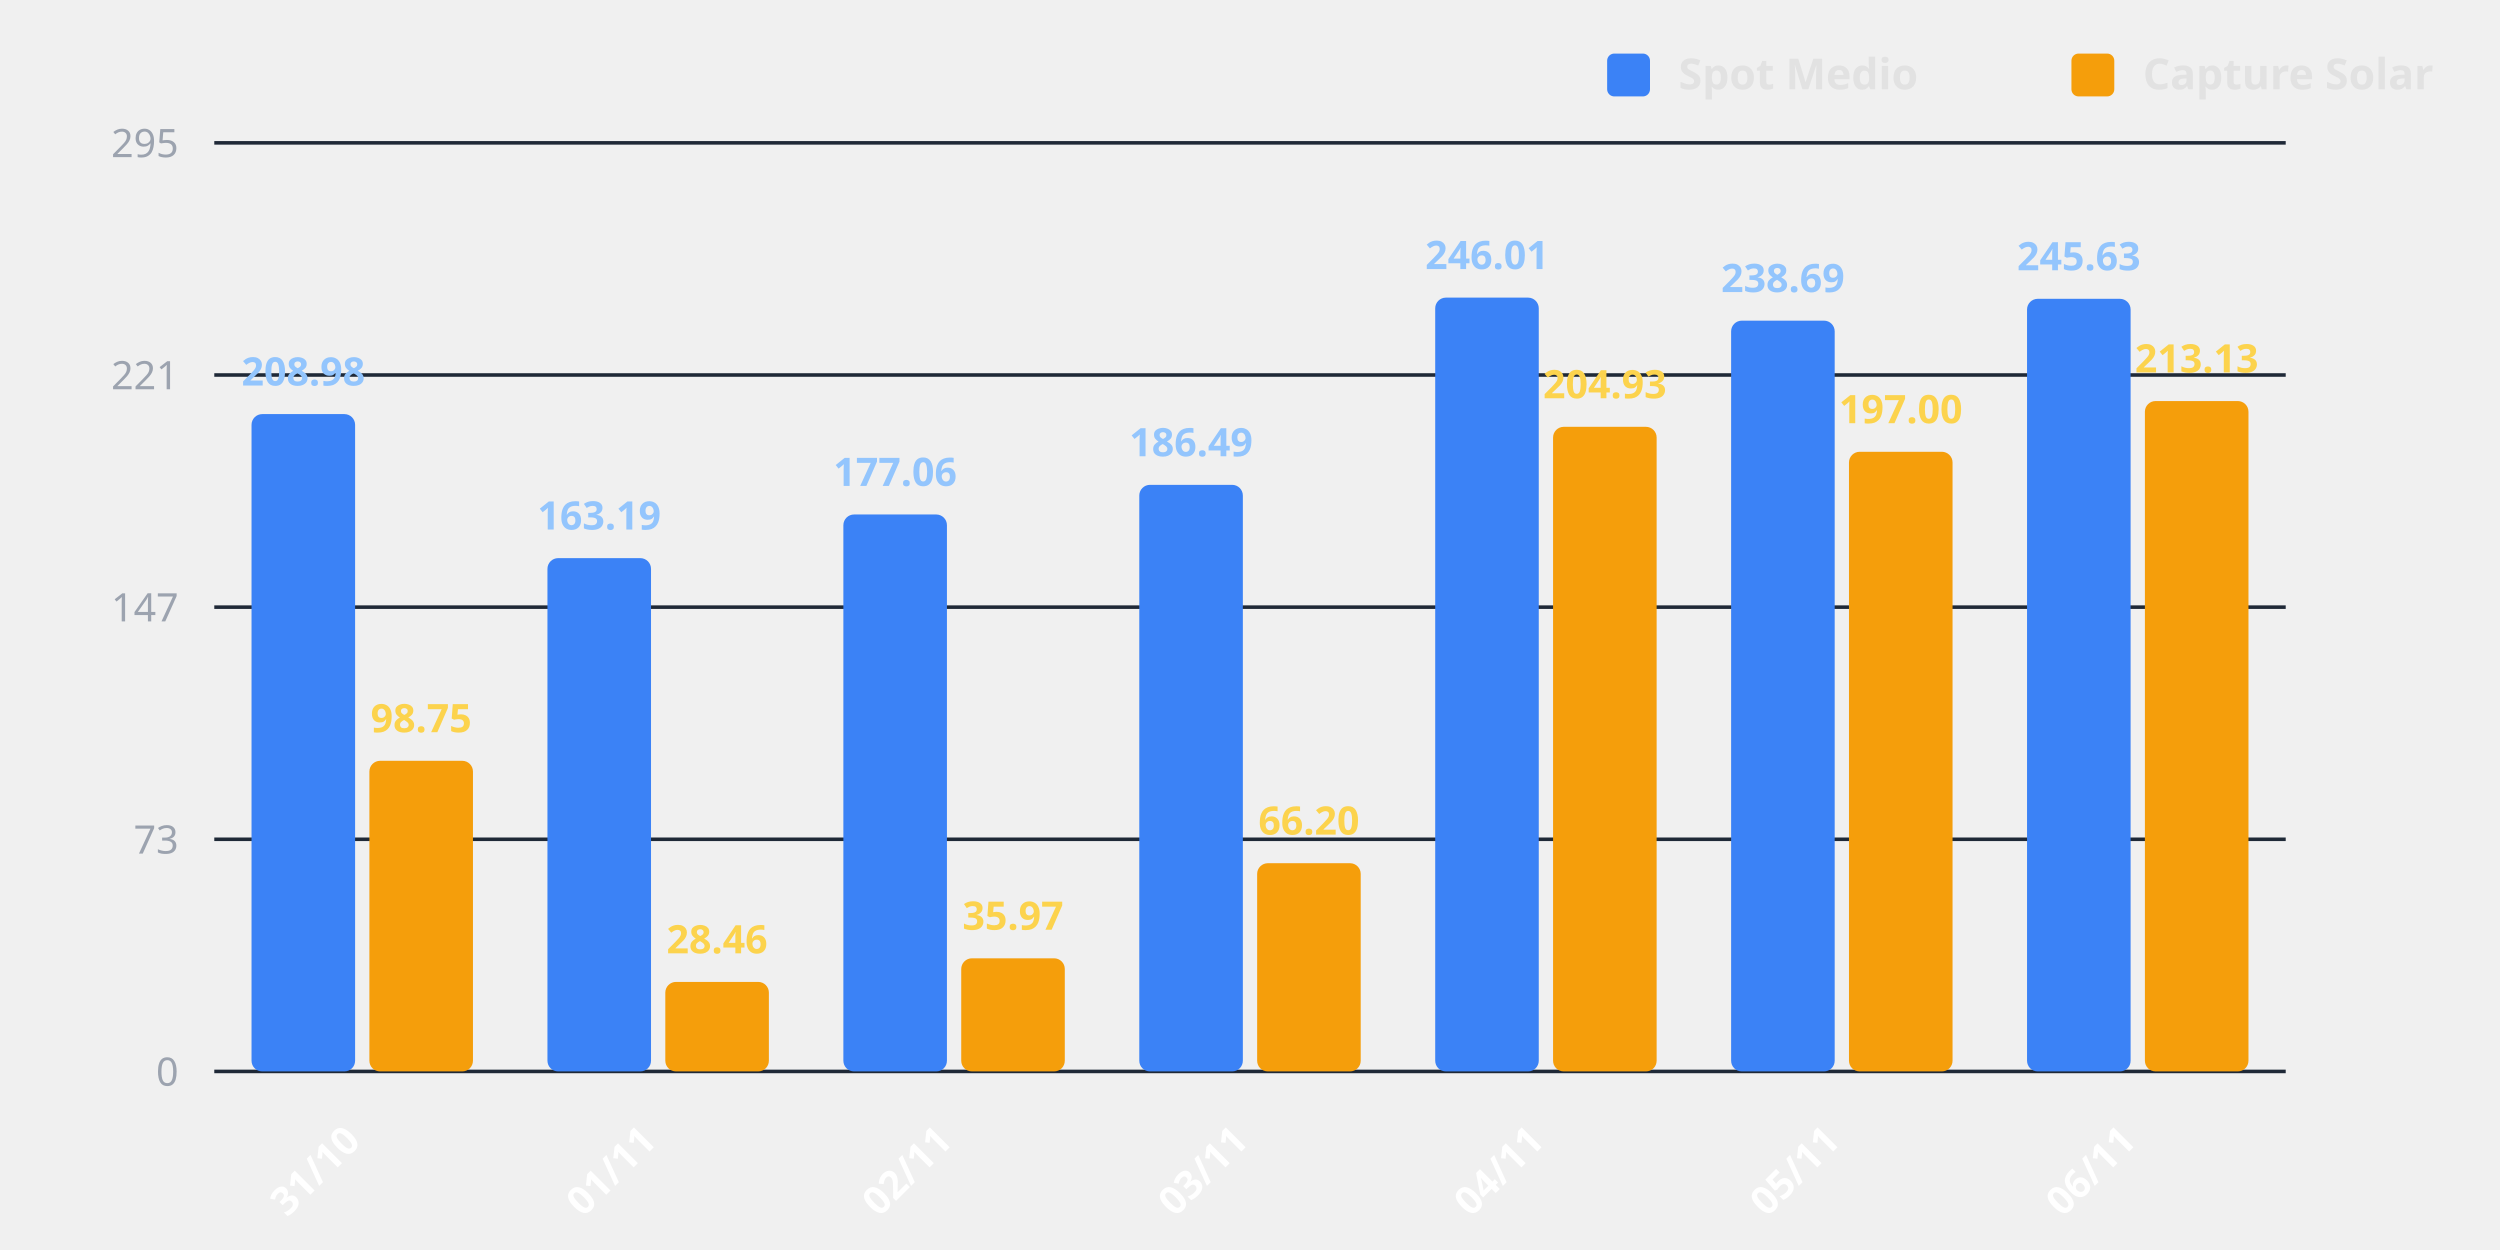
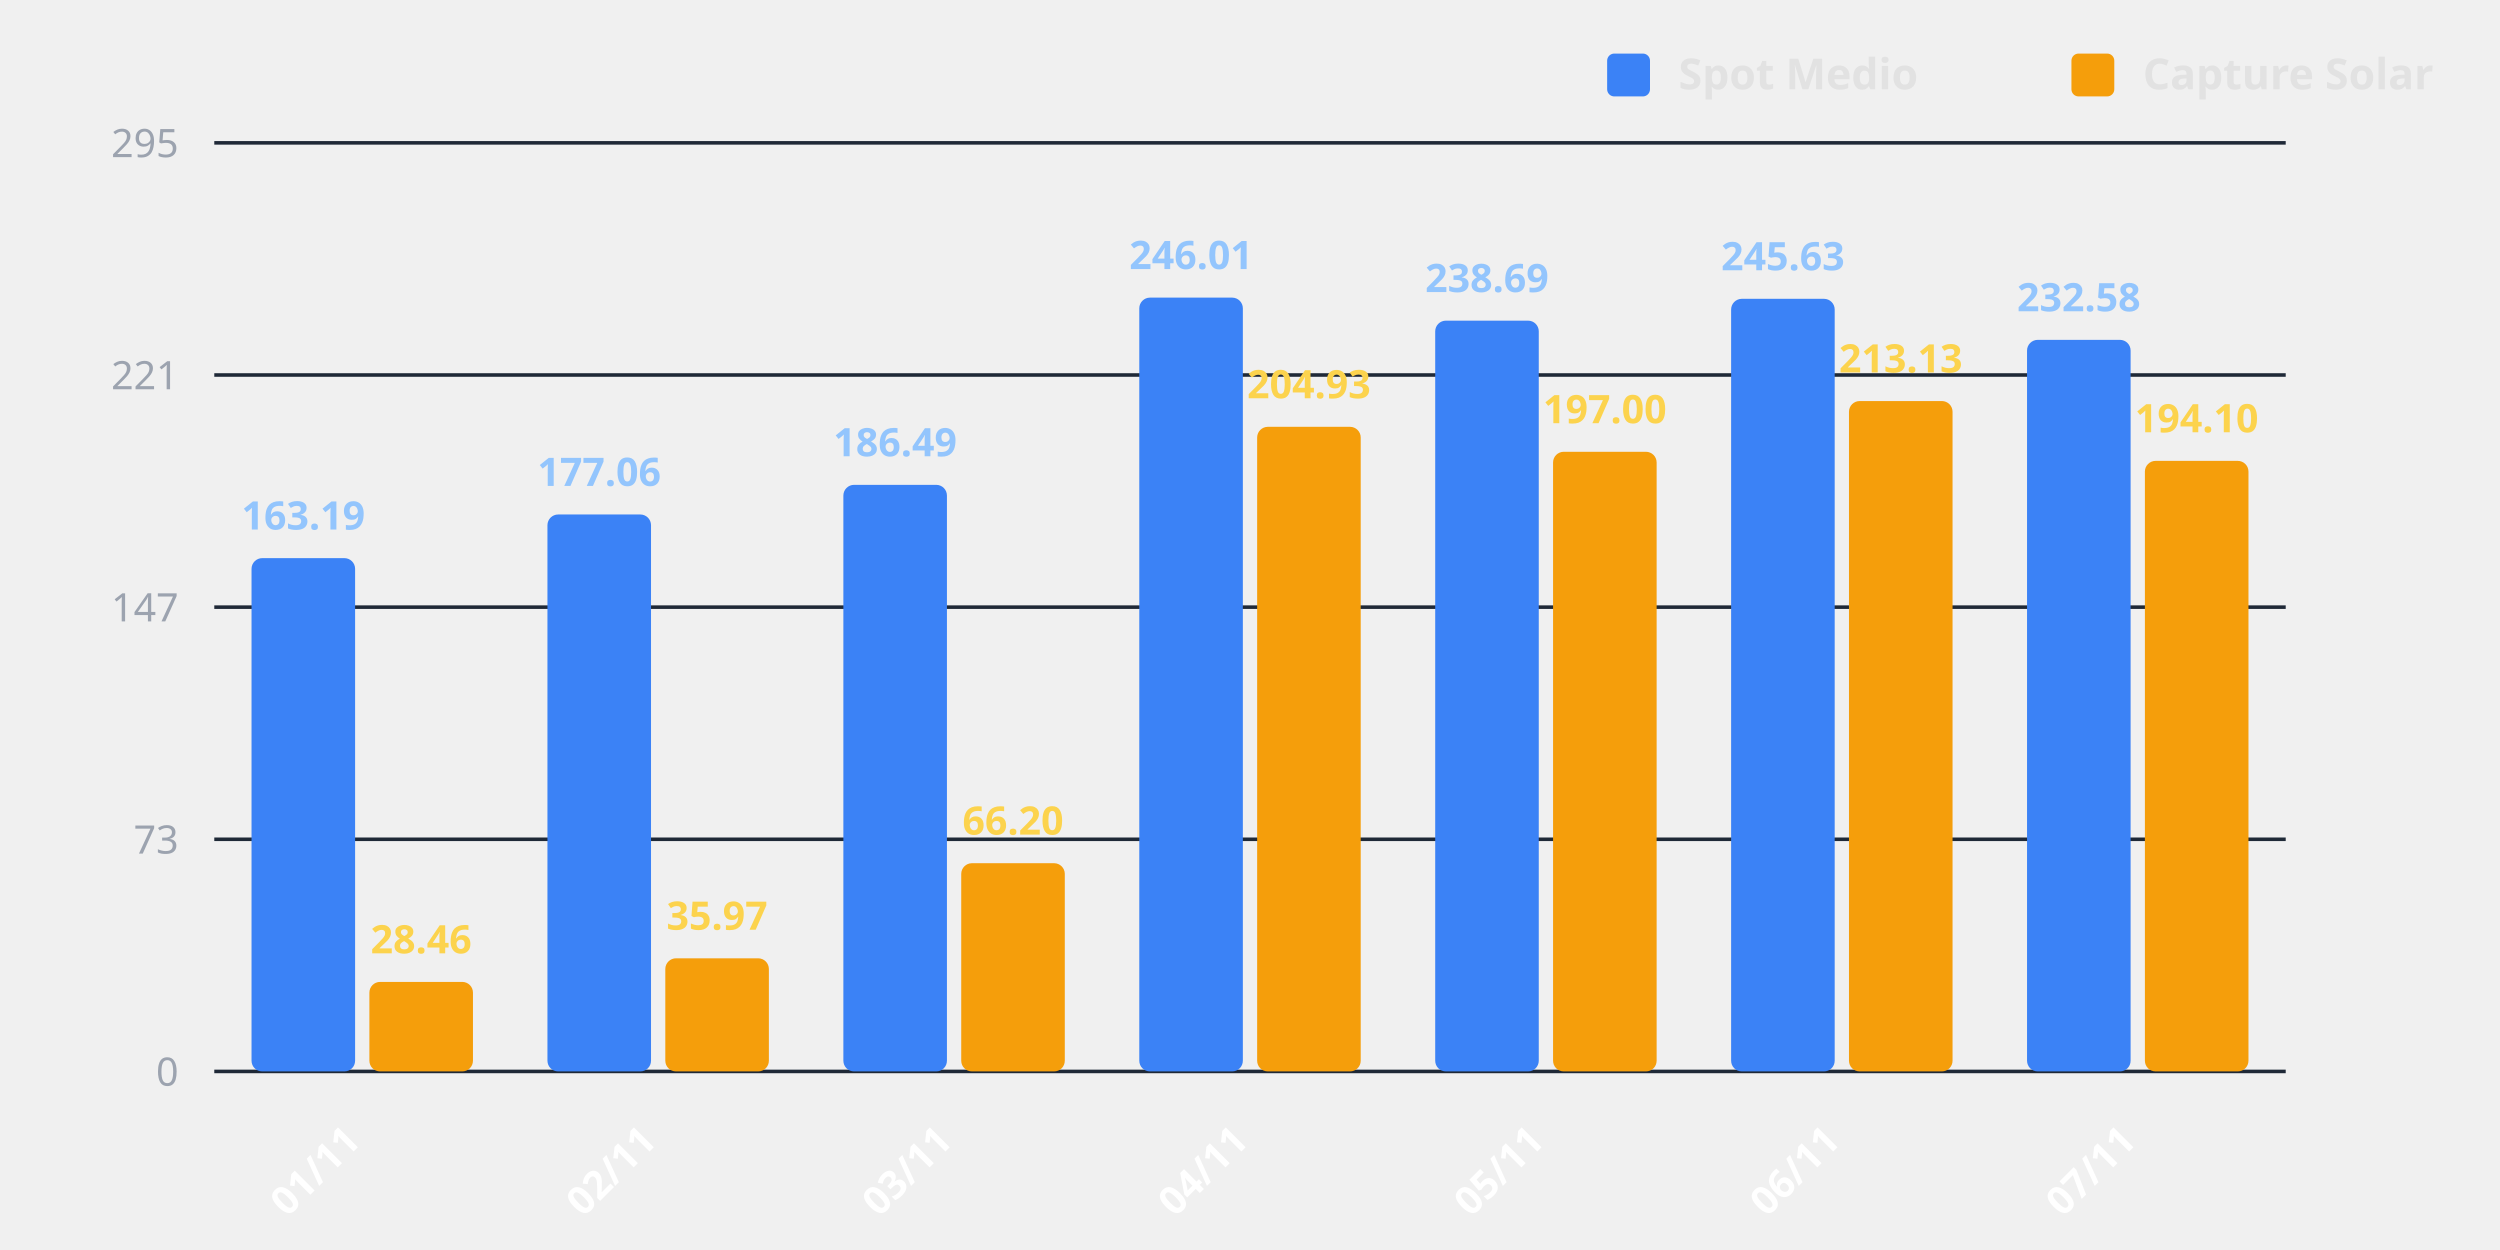
<svg xmlns="http://www.w3.org/2000/svg" viewBox="0 0 700 350" style="font-family: sans-serif; background-color: #0b0f19;">
  <rect x="450" y="15" width="12" height="12" fill="#3b82f6" rx="2" />
  <text x="470" y="25" font-size="12" fill="#e2e2e2" font-weight="bold">Spot Medio</text>
  <rect x="580" y="15" width="12" height="12" fill="#f59e0b" rx="2" />
  <text x="600" y="25" font-size="12" fill="#e2e2e2" font-weight="bold">Capture Solar</text>
  <line x1="60" y1="300.0" x2="640" y2="300.0" stroke="#1f2937" stroke-width="1" />
  <text x="50" y="304.0" text-anchor="end" font-size="11" fill="#9ca3af">0</text>
  <line x1="60" y1="235.0" x2="640" y2="235.0" stroke="#1f2937" stroke-width="1" />
  <text x="50" y="239.0" text-anchor="end" font-size="11" fill="#9ca3af">73</text>
  <line x1="60" y1="170.0" x2="640" y2="170.0" stroke="#1f2937" stroke-width="1" />
  <text x="50" y="174.0" text-anchor="end" font-size="11" fill="#9ca3af">147</text>
  <line x1="60" y1="105.0" x2="640" y2="105.0" stroke="#1f2937" stroke-width="1" />
  <text x="50" y="109.0" text-anchor="end" font-size="11" fill="#9ca3af">221</text>
  <line x1="60" y1="40.0" x2="640" y2="40.0" stroke="#1f2937" stroke-width="1" />
  <text x="50" y="44.0" text-anchor="end" font-size="11" fill="#9ca3af">295</text>
-   <text x="101.429" y="320" text-anchor="end" transform="rotate(-45, 101.4286, 320)" font-size="11" font-weight="bold" fill="#ffffff">31/10</text>
-   <rect x="70.429" y="115.947" width="29.0" height="184.053" fill="#3b82f6" rx="3" />
-   <text x="84.929" y="107.947" text-anchor="middle" font-size="11" font-weight="bold" fill="#93c5fd">208.98</text>
-   <rect x="103.429" y="213.024" width="29.0" height="86.976" fill="#f59e0b" rx="3" />
-   <text x="117.929" y="205.024" text-anchor="middle" font-size="11" font-weight="bold" fill="#fcd34d">98.75</text>
-   <text x="184.286" y="320" text-anchor="end" transform="rotate(-45, 184.2857, 320)" font-size="11" font-weight="bold" fill="#ffffff">01/11</text>
-   <rect x="153.286" y="156.276" width="29.0" height="143.724" fill="#3b82f6" rx="3" />
-   <text x="167.786" y="148.276" text-anchor="middle" font-size="11" font-weight="bold" fill="#93c5fd">163.19</text>
-   <rect x="186.286" y="274.933" width="29.0" height="25.067" fill="#f59e0b" rx="3" />
-   <text x="200.786" y="266.933" text-anchor="middle" font-size="11" font-weight="bold" fill="#fcd34d">28.46</text>
-   <text x="267.143" y="320" text-anchor="end" transform="rotate(-45, 267.1429, 320)" font-size="11" font-weight="bold" fill="#ffffff">02/11</text>
-   <rect x="236.143" y="144.054" width="29.0" height="155.946" fill="#3b82f6" rx="3" />
-   <text x="250.643" y="136.054" text-anchor="middle" font-size="11" font-weight="bold" fill="#93c5fd">177.06</text>
-   <rect x="269.143" y="268.324" width="29.0" height="31.676" fill="#f59e0b" rx="3" />
-   <text x="283.643" y="260.324" text-anchor="middle" font-size="11" font-weight="bold" fill="#fcd34d">35.97</text>
-   <text x="350.0" y="320" text-anchor="end" transform="rotate(-45, 350.0, 320)" font-size="11" font-weight="bold" fill="#ffffff">03/11</text>
-   <rect x="319.0" y="135.754" width="29.0" height="164.246" fill="#3b82f6" rx="3" />
-   <text x="333.5" y="127.754" text-anchor="middle" font-size="11" font-weight="bold" fill="#93c5fd">186.49</text>
-   <rect x="352.0" y="241.698" width="29.0" height="58.302" fill="#f59e0b" rx="3" />
-   <text x="366.5" y="233.698" text-anchor="middle" font-size="11" font-weight="bold" fill="#fcd34d">66.20</text>
-   <text x="432.857" y="320" text-anchor="end" transform="rotate(-45, 432.8571, 320)" font-size="11" font-weight="bold" fill="#ffffff">04/11</text>
-   <rect x="401.857" y="83.333" width="29.0" height="216.667" fill="#3b82f6" rx="3" />
-   <text x="416.357" y="75.333" text-anchor="middle" font-size="11" font-weight="bold" fill="#93c5fd">246.01</text>
-   <rect x="434.857" y="119.509" width="29.0" height="180.491" fill="#f59e0b" rx="3" />
-   <text x="449.357" y="111.509" text-anchor="middle" font-size="11" font-weight="bold" fill="#fcd34d">204.93</text>
-   <text x="515.714" y="320" text-anchor="end" transform="rotate(-45, 515.7143, 320)" font-size="11" font-weight="bold" fill="#ffffff">05/11</text>
-   <rect x="484.714" y="89.78" width="29.0" height="210.22" fill="#3b82f6" rx="3" />
-   <text x="499.214" y="81.78" text-anchor="middle" font-size="11" font-weight="bold" fill="#93c5fd">238.69</text>
-   <rect x="517.714" y="126.497" width="29.0" height="173.503" fill="#f59e0b" rx="3" />
-   <text x="532.214" y="118.497" text-anchor="middle" font-size="11" font-weight="bold" fill="#fcd34d">197.00</text>
-   <text x="598.571" y="320" text-anchor="end" transform="rotate(-45, 598.5714, 320)" font-size="11" font-weight="bold" fill="#ffffff">06/11</text>
-   <rect x="567.571" y="83.667" width="29.0" height="216.333" fill="#3b82f6" rx="3" />
-   <text x="582.071" y="75.667" text-anchor="middle" font-size="11" font-weight="bold" fill="#93c5fd">245.63</text>
-   <rect x="600.571" y="112.291" width="29.0" height="187.709" fill="#f59e0b" rx="3" />
-   <text x="615.071" y="104.291" text-anchor="middle" font-size="11" font-weight="bold" fill="#fcd34d">213.13</text>
+   <text x="101.429" y="320" text-anchor="end" transform="rotate(-45, 101.4286, 320)" font-size="11" font-weight="bold" fill="#ffffff">01/11</text>
+   <rect x="70.429" y="156.276" width="29.0" height="143.724" fill="#3b82f6" rx="3" />
+   <text x="84.929" y="148.276" text-anchor="middle" font-size="11" font-weight="bold" fill="#93c5fd">163.19</text>
+   <rect x="103.429" y="274.933" width="29.0" height="25.067" fill="#f59e0b" rx="3" />
+   <text x="117.929" y="266.933" text-anchor="middle" font-size="11" font-weight="bold" fill="#fcd34d">28.46</text>
+   <text x="184.286" y="320" text-anchor="end" transform="rotate(-45, 184.2857, 320)" font-size="11" font-weight="bold" fill="#ffffff">02/11</text>
+   <rect x="153.286" y="144.054" width="29.0" height="155.946" fill="#3b82f6" rx="3" />
+   <text x="167.786" y="136.054" text-anchor="middle" font-size="11" font-weight="bold" fill="#93c5fd">177.06</text>
+   <rect x="186.286" y="268.324" width="29.0" height="31.676" fill="#f59e0b" rx="3" />
+   <text x="200.786" y="260.324" text-anchor="middle" font-size="11" font-weight="bold" fill="#fcd34d">35.97</text>
+   <text x="267.143" y="320" text-anchor="end" transform="rotate(-45, 267.1429, 320)" font-size="11" font-weight="bold" fill="#ffffff">03/11</text>
+   <rect x="236.143" y="135.754" width="29.0" height="164.246" fill="#3b82f6" rx="3" />
+   <text x="250.643" y="127.754" text-anchor="middle" font-size="11" font-weight="bold" fill="#93c5fd">186.49</text>
+   <rect x="269.143" y="241.698" width="29.0" height="58.302" fill="#f59e0b" rx="3" />
+   <text x="283.643" y="233.698" text-anchor="middle" font-size="11" font-weight="bold" fill="#fcd34d">66.20</text>
+   <text x="350.0" y="320" text-anchor="end" transform="rotate(-45, 350.0, 320)" font-size="11" font-weight="bold" fill="#ffffff">04/11</text>
+   <rect x="319.0" y="83.333" width="29.0" height="216.667" fill="#3b82f6" rx="3" />
+   <text x="333.5" y="75.333" text-anchor="middle" font-size="11" font-weight="bold" fill="#93c5fd">246.01</text>
+   <rect x="352.0" y="119.509" width="29.0" height="180.491" fill="#f59e0b" rx="3" />
+   <text x="366.5" y="111.509" text-anchor="middle" font-size="11" font-weight="bold" fill="#fcd34d">204.93</text>
+   <text x="432.857" y="320" text-anchor="end" transform="rotate(-45, 432.8571, 320)" font-size="11" font-weight="bold" fill="#ffffff">05/11</text>
+   <rect x="401.857" y="89.78" width="29.0" height="210.22" fill="#3b82f6" rx="3" />
+   <text x="416.357" y="81.78" text-anchor="middle" font-size="11" font-weight="bold" fill="#93c5fd">238.69</text>
+   <rect x="434.857" y="126.497" width="29.0" height="173.503" fill="#f59e0b" rx="3" />
+   <text x="449.357" y="118.497" text-anchor="middle" font-size="11" font-weight="bold" fill="#fcd34d">197.00</text>
+   <text x="515.714" y="320" text-anchor="end" transform="rotate(-45, 515.7143, 320)" font-size="11" font-weight="bold" fill="#ffffff">06/11</text>
+   <rect x="484.714" y="83.667" width="29.0" height="216.333" fill="#3b82f6" rx="3" />
+   <text x="499.214" y="75.667" text-anchor="middle" font-size="11" font-weight="bold" fill="#93c5fd">245.63</text>
+   <rect x="517.714" y="112.291" width="29.0" height="187.709" fill="#f59e0b" rx="3" />
+   <text x="532.214" y="104.291" text-anchor="middle" font-size="11" font-weight="bold" fill="#fcd34d">213.13</text>
+   <text x="598.571" y="320" text-anchor="end" transform="rotate(-45, 598.5714, 320)" font-size="11" font-weight="bold" fill="#ffffff">07/11</text>
+   <rect x="567.571" y="95.157" width="29.0" height="204.843" fill="#3b82f6" rx="3" />
+   <text x="582.071" y="87.157" text-anchor="middle" font-size="11" font-weight="bold" fill="#93c5fd">232.58</text>
+   <rect x="600.571" y="129.045" width="29.0" height="170.955" fill="#f59e0b" rx="3" />
+   <text x="615.071" y="121.045" text-anchor="middle" font-size="11" font-weight="bold" fill="#fcd34d">194.10</text>
</svg>
